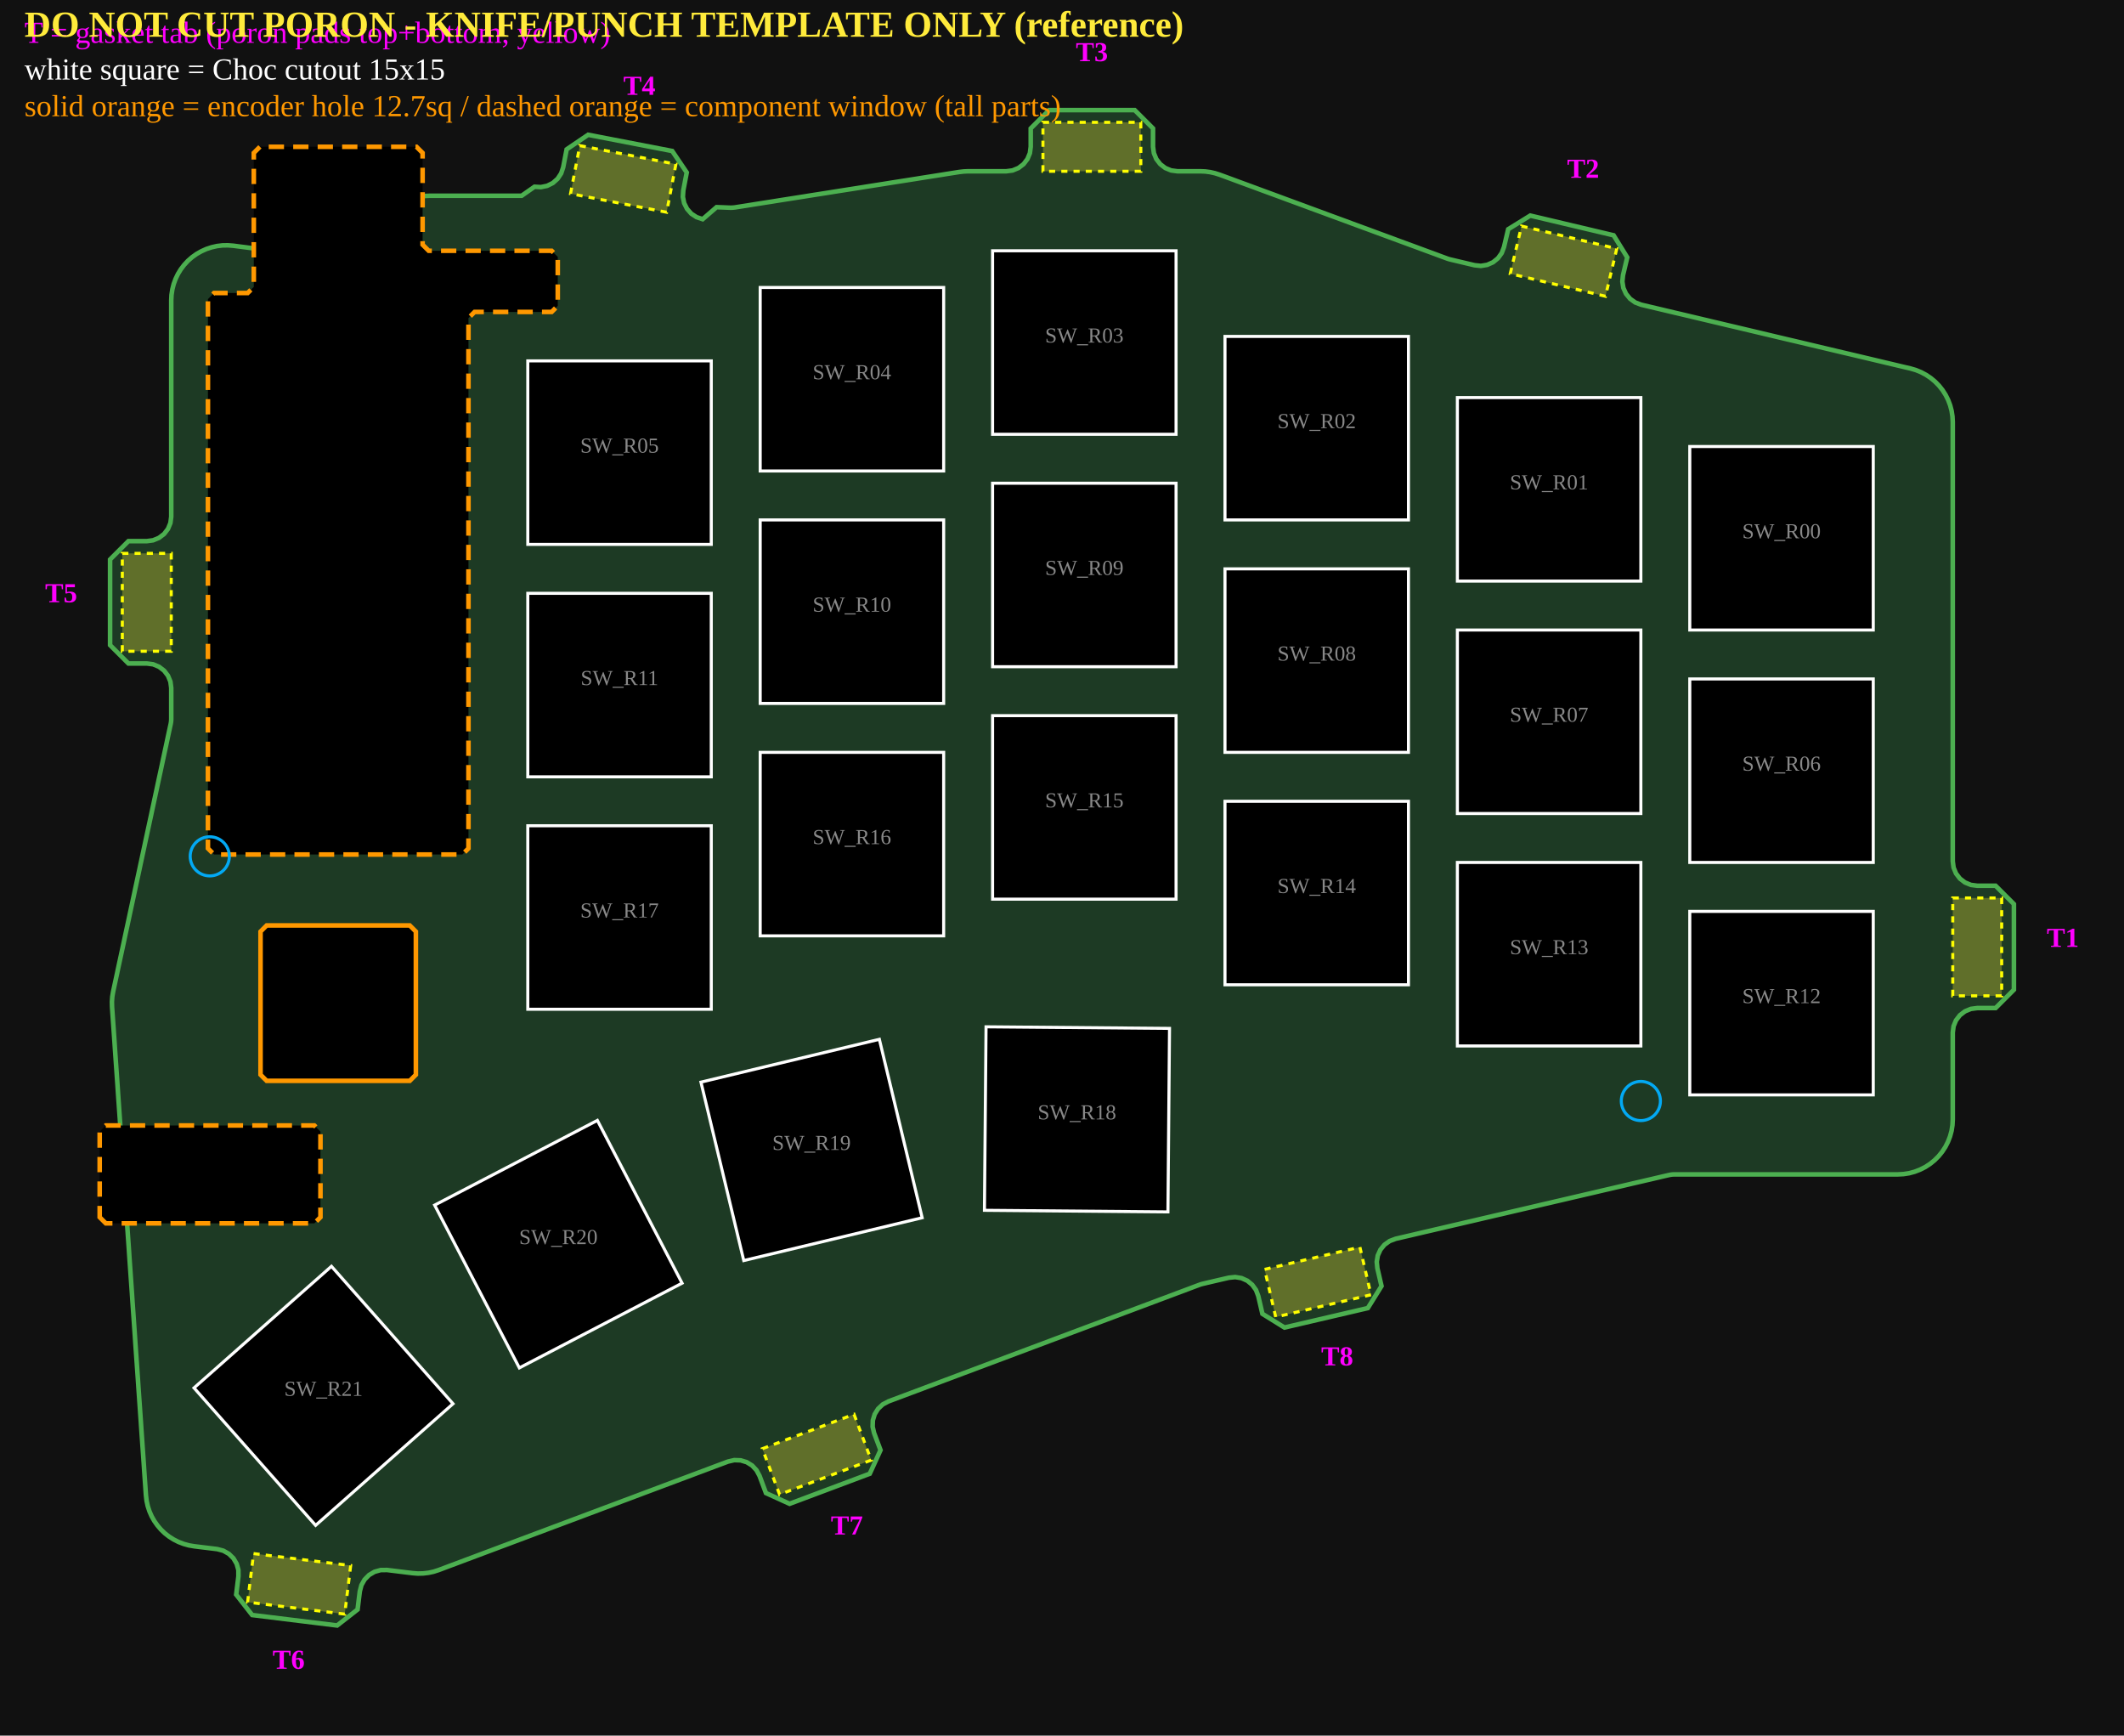
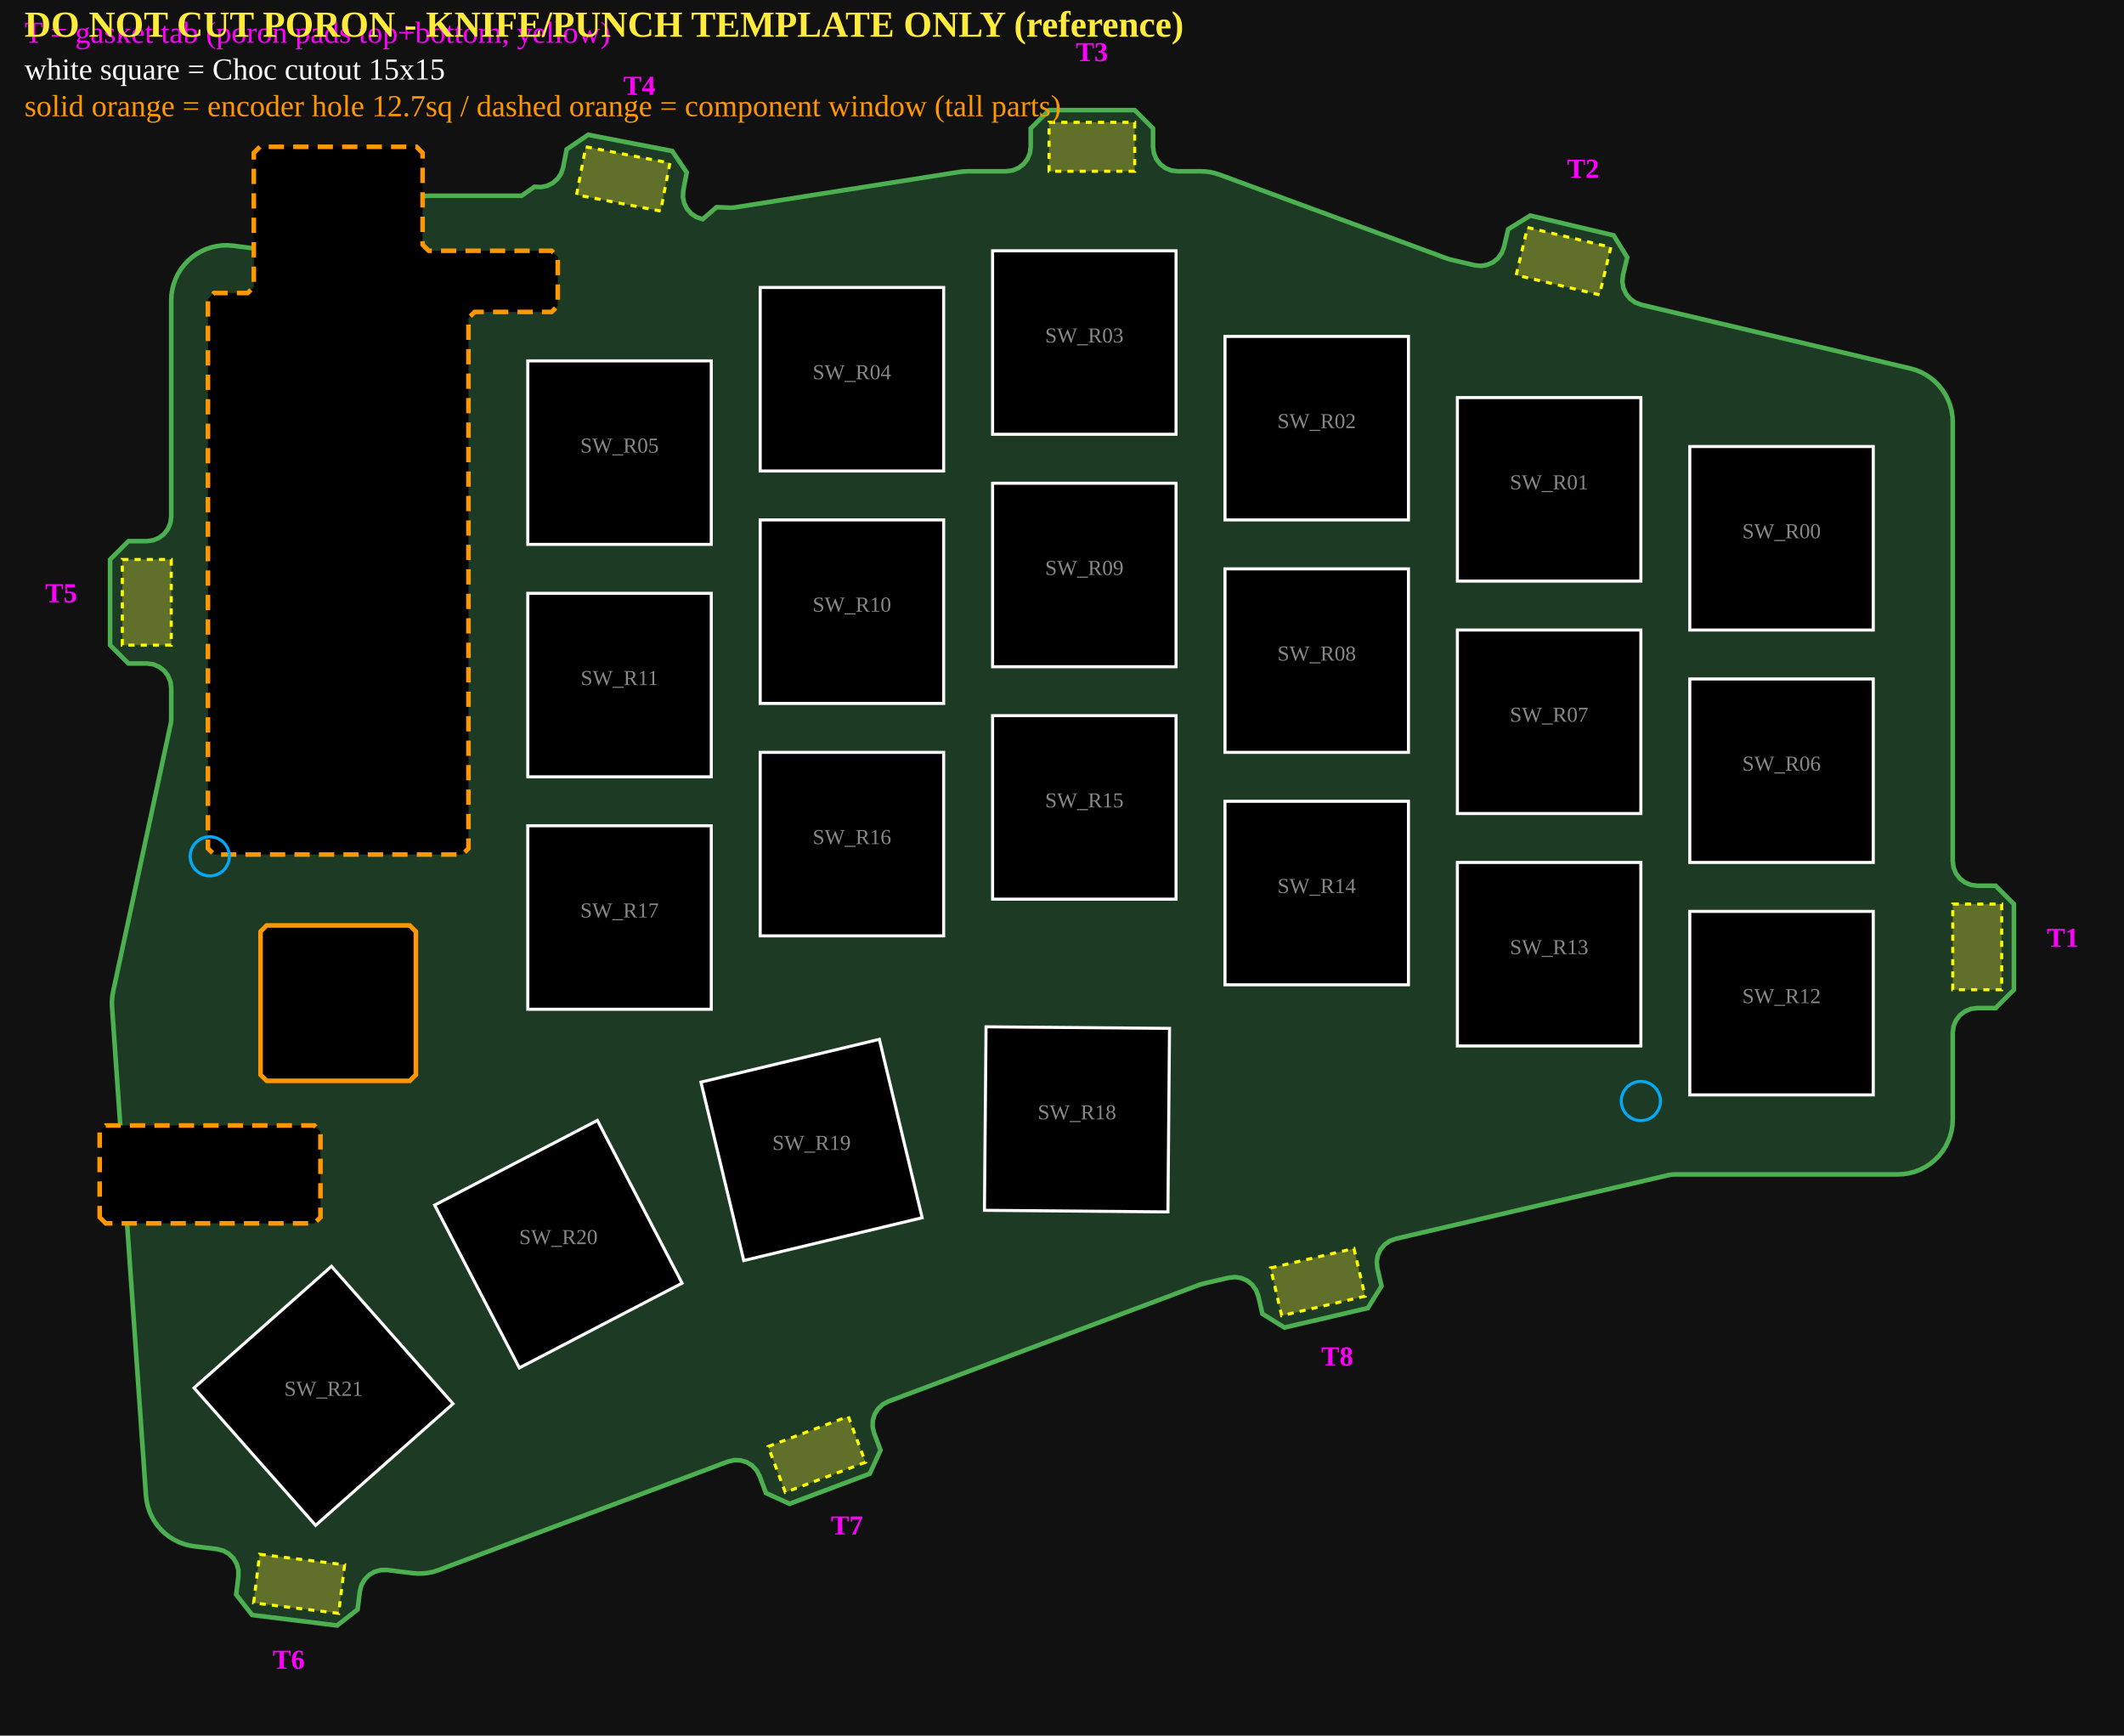
<svg xmlns="http://www.w3.org/2000/svg" width="694.6" height="567.49" viewBox="0 0 694.6 567.49">
  <rect width="694.6" height="567.49" fill="#111" />
  <polygon points="638.6,366.0 638.6,364.0 638.6,362.0 638.6,360.0 638.6,358.0 638.6,356.0 638.6,354.0 638.6,352.0 638.6,350.0 638.6,348.0 638.6,346.0 638.6,344.0 638.6,342.0 638.6,337.61 638.87,335.54 639.67,333.61 640.94,331.95 642.6,330.68 644.53,329.88 646.6,329.61 652.6,329.61 658.6,323.61 658.6,295.61 652.6,289.61 646.6,289.61 644.53,289.34 642.6,288.54 640.94,287.27 639.67,285.61 638.87,283.68 638.6,281.61 638.6,276.0 638.6,274.0 638.6,272.0 638.6,270.0 638.6,268.0 638.6,266.0 638.6,264.0 638.6,262.0 638.6,260.0 638.6,258.0 638.6,256.0 638.6,254.0 638.6,252.0 638.6,250.0 638.6,248.0 638.6,246.0 638.6,244.0 638.6,242.0 638.6,240.0 638.6,238.0 638.6,236.0 638.6,234.0 638.6,232.0 638.6,230.0 638.6,228.0 638.6,226.0 638.6,224.0 638.6,222.0 638.6,220.0 638.6,218.0 638.6,216.0 638.6,214.0 638.6,212.0 638.6,210.0 638.6,208.0 638.6,206.0 638.6,204.0 638.6,202.0 638.6,200.0 638.6,198.0 638.6,196.0 638.6,194.0 638.6,192.0 638.6,190.0 638.6,188.0 638.6,186.0 638.6,184.0 638.6,182.0 638.6,180.0 638.6,178.0 638.6,176.0 638.6,174.0 638.6,172.0 638.6,170.0 638.6,168.0 638.6,166.0 638.6,164.0 638.6,162.0 638.6,160.0 638.6,158.0 638.6,156.0 638.6,154.0 638.6,152.0 638.6,150.0 638.6,148.0 638.6,146.0 638.6,144.0 638.6,142.0 638.6,140.0 638.6,138.0 638.5,136.15 638.22,134.32 637.75,132.53 637.1,130.8 636.27,129.14 635.28,127.58 634.12,126.12 632.83,124.8 631.41,123.61 629.88,122.58 628.24,121.7 626.53,121.0 624.75,120.48 622.77,120.02 620.79,119.55 618.81,119.08 616.83,118.61 614.85,118.14 612.87,117.67 610.89,117.2 608.91,116.73 606.93,116.26 604.95,115.79 602.97,115.33 600.99,114.86 599.01,114.39 597.03,113.92 595.05,113.45 593.07,112.98 591.09,112.51 589.11,112.04 587.13,111.57 585.15,111.11 583.17,110.64 581.19,110.17 579.21,109.7 577.23,109.23 575.25,108.76 573.27,108.29 571.29,107.82 569.31,107.35 567.33,106.88 565.35,106.42 563.37,105.95 561.39,105.48 559.41,105.01 557.43,104.54 555.45,104.07 553.47,103.6 551.49,103.13 549.51,102.66 547.53,102.2 545.55,101.73 543.57,101.26 541.59,100.79 536.7,99.63 534.75,98.89 533.06,97.67 531.74,96.05 530.88,94.14 530.55,92.08 530.76,90.0 532.15,84.16 527.69,76.94 500.44,70.49 493.22,74.95 491.84,80.78 491.1,82.74 489.88,84.43 488.26,85.75 486.35,86.6 484.29,86.94 482.21,86.72 478.23,85.78 476.25,85.31 474.27,84.84 473.81,84.72 473.35,84.57 471.39,83.85 469.43,83.12 467.47,82.4 465.51,81.68 463.55,80.95 461.58,80.23 459.62,79.51 457.66,78.79 455.7,78.06 453.74,77.34 451.78,76.62 449.82,75.9 447.86,75.17 445.89,74.45 443.93,73.73 441.97,73.01 440.01,72.28 438.05,71.56 436.09,70.84 434.13,70.12 432.17,69.39 430.2,68.67 428.24,67.95 426.28,67.22 424.32,66.5 422.36,65.78 420.4,65.06 418.44,64.33 416.48,63.61 414.51,62.89 412.55,62.17 410.59,61.44 408.63,60.72 406.67,60.0 404.71,59.28 402.75,58.55 400.79,57.83 398.82,57.11 397.31,56.63 395.76,56.28 394.19,56.07 392.6,56.0 390.6,56.0 385.07,56.0 383.0,55.73 381.07,54.93 379.42,53.66 378.14,52.0 377.35,50.07 377.07,48.0 377.07,42.0 371.07,36.0 343.07,36.0 337.07,42.0 337.07,48.0 336.8,50.07 336.0,52.0 334.73,53.66 333.07,54.93 331.14,55.73 329.07,56.0 324.6,56.0 322.6,56.0 320.6,56.0 318.6,56.0 316.6,56.0 315.19,56.06 313.79,56.22 311.75,56.54 309.71,56.86 307.67,57.19 305.63,57.51 303.59,57.83 301.55,58.15 299.51,58.48 297.47,58.8 295.43,59.12 293.38,59.44 291.34,59.76 289.3,60.09 287.26,60.41 285.22,60.73 283.18,61.05 281.14,61.38 279.1,61.7 277.06,62.02 275.02,62.34 272.98,62.66 270.94,62.99 268.89,63.31 266.85,63.63 264.81,63.95 262.77,64.28 260.73,64.6 258.69,64.92 256.65,65.24 254.61,65.56 252.57,65.89 250.53,66.21 248.49,66.53 246.45,66.85 244.41,67.18 242.36,67.5 240.32,67.82 239.54,67.9 238.76,67.91 236.55,67.82 234.34,67.74 229.79,71.67 227.81,71.01 226.06,69.86 224.68,68.29 223.74,66.43 223.32,64.38 223.45,62.3 224.58,56.4 219.83,49.38 192.34,44.07 185.31,48.83 184.17,54.72 183.51,56.7 182.36,58.44 180.8,59.83 178.93,60.76 176.89,61.18 174.8,61.06 170.6,64.0 168.6,64.0 166.6,64.0 164.6,64.0 162.6,64.0 160.6,64.0 158.6,64.0 156.6,64.0 154.6,64.0 152.6,64.0 150.6,64.0 148.6,64.0 146.6,64.0 144.6,64.0 142.6,64.0 140.6,64.0 138.94,64.08 137.3,64.3 135.69,64.68 134.12,65.21 132.6,65.88 132.6,67.93 132.6,69.99 132.6,72.04 132.6,74.1 132.6,76.16 132.6,78.21 132.6,80.27 132.6,82.33 132.6,84.38 132.6,86.44 132.6,88.49 132.6,90.55 132.6,92.61 132.6,94.66 132.6,96.72 132.6,98.78 132.6,100.83 132.6,102.89 132.6,104.94 132.6,107.0 130.6,107.0 128.6,107.0 126.6,107.0 124.6,107.0 122.6,107.0 120.6,107.0 118.6,107.0 116.6,107.0 114.6,107.0 112.6,107.0 110.6,107.0 108.6,107.0 106.6,107.0 104.6,107.0 102.6,107.0 100.6,107.0 98.6,107.0 96.6,107.0 94.6,107.0 92.6,107.0 90.6,107.0 88.6,107.0 88.6,104.91 88.6,102.82 88.6,100.74 88.6,98.65 88.6,96.56 88.6,94.47 88.6,92.39 88.6,90.3 88.6,88.21 88.6,86.12 88.6,84.04 88.6,81.95 86.55,81.68 84.51,81.42 82.46,81.15 80.42,80.88 78.37,80.62 76.32,80.35 74.53,80.21 72.73,80.24 70.94,80.46 69.19,80.86 67.48,81.42 65.84,82.16 64.28,83.05 62.81,84.1 61.46,85.28 60.24,86.6 59.14,88.04 58.2,89.57 57.42,91.19 56.8,92.88 56.36,94.62 56.09,96.4 56.0,98.2 56.0,100.21 56.0,102.22 56.0,104.24 56.0,106.25 56.0,108.26 56.0,110.27 56.0,112.29 56.0,114.3 56.0,116.31 56.0,118.32 56.0,120.34 56.0,122.35 56.0,124.36 56.0,126.37 56.0,128.38 56.0,130.4 56.0,132.41 56.0,134.42 56.0,136.43 56.0,138.45 56.0,140.46 56.0,142.47 56.0,144.48 56.0,146.5 56.0,148.51 56.0,150.52 56.0,152.53 56.0,154.54 56.0,156.56 56.0,158.57 56.0,160.58 56.0,162.59 56.0,164.61 56.0,168.94 55.73,171.01 54.93,172.94 53.66,174.59 52.0,175.86 50.07,176.66 48.0,176.94 42.0,176.94 36.0,182.94 36.0,210.94 42.0,216.94 48.0,216.94 50.07,217.21 52.0,218.01 53.66,219.28 54.93,220.94 55.73,222.87 56.0,224.94 56.0,229.0 56.0,231.01 56.0,233.02 56.0,235.04 55.98,235.6 55.92,236.16 55.82,236.72 55.39,238.7 54.96,240.69 54.54,242.68 54.11,244.67 53.68,246.66 53.25,248.65 52.83,250.64 52.4,252.63 51.97,254.61 51.54,256.6 51.12,258.59 50.69,260.58 50.26,262.57 49.83,264.56 49.41,266.55 48.98,268.53 48.55,270.52 48.12,272.51 47.69,274.5 47.27,276.49 46.84,278.48 46.41,280.47 45.98,282.45 45.56,284.44 45.13,286.43 44.7,288.42 44.27,290.41 43.85,292.4 43.42,294.39 42.99,296.38 42.56,298.36 42.14,300.35 41.71,302.34 41.28,304.33 40.85,306.32 40.43,308.31 40.0,310.3 39.57,312.28 39.14,314.27 38.71,316.26 38.29,318.25 37.86,320.24 37.43,322.23 37.0,324.22 36.72,325.88 36.6,327.56 36.64,329.25 36.78,331.24 36.92,333.24 37.06,335.24 37.2,337.23 37.34,339.23 37.48,341.23 37.61,343.22 37.75,345.22 37.89,347.22 38.03,349.21 38.17,351.21 38.31,353.21 38.45,355.2 38.58,357.2 38.72,359.2 38.86,361.19 39.0,363.19 39.14,365.19 39.28,367.18 39.42,369.18 39.55,371.18 39.69,373.17 39.83,375.17 39.97,377.17 40.11,379.16 40.25,381.16 40.38,383.15 40.52,385.15 40.66,387.15 40.8,389.14 40.94,391.14 41.08,393.14 41.22,395.13 41.35,397.13 41.49,399.13 41.63,401.12 41.77,403.12 41.91,405.12 42.05,407.11 42.19,409.11 42.32,411.11 42.46,413.1 42.6,415.1 42.74,417.1 42.88,419.09 43.02,421.09 43.16,423.09 43.29,425.08 43.43,427.08 43.57,429.08 43.71,431.07 43.85,433.07 43.99,435.07 44.13,437.06 44.26,439.06 44.4,441.05 44.54,443.05 44.68,445.05 44.82,447.04 44.96,449.04 45.1,451.04 45.23,453.03 45.37,455.03 45.51,457.03 45.65,459.02 45.79,461.02 45.93,463.02 46.07,465.01 46.2,467.01 46.34,469.01 46.48,471.0 46.62,473.0 46.76,475.0 46.9,476.99 47.04,478.99 47.17,480.99 47.31,482.98 47.45,484.98 47.59,486.98 47.73,488.97 47.94,490.73 48.32,492.46 48.87,494.15 49.58,495.77 50.45,497.31 51.47,498.76 52.62,500.11 53.9,501.34 55.3,502.43 56.8,503.38 58.38,504.18 60.03,504.81 61.74,505.29 63.49,505.59 65.59,505.85 71.01,506.51 73.03,507.04 74.85,508.07 76.34,509.53 77.4,511.33 77.96,513.34 77.97,515.43 77.24,521.39 82.46,528.07 110.25,531.49 116.94,526.27 117.67,520.32 118.2,518.3 119.23,516.48 120.69,514.99 122.49,513.93 124.5,513.37 126.59,513.35 130.73,513.86 132.83,514.12 134.93,514.38 136.65,514.51 138.38,514.47 140.1,514.27 141.8,513.9 143.44,513.37 145.33,512.66 147.21,511.95 149.1,511.25 150.99,510.54 152.87,509.83 154.76,509.13 156.64,508.42 158.53,507.71 160.41,507.01 162.3,506.3 164.18,505.59 166.07,504.89 167.95,504.18 169.84,503.47 171.72,502.77 173.61,502.06 175.49,501.35 177.38,500.65 179.26,499.94 181.15,499.23 183.03,498.53 184.92,497.82 186.81,497.11 188.69,496.41 190.58,495.7 192.46,494.99 194.35,494.29 196.23,493.58 198.12,492.87 200.0,492.17 201.89,491.46 203.77,490.75 205.66,490.05 207.54,489.34 209.43,488.63 211.31,487.92 213.2,487.22 215.08,486.51 216.97,485.8 218.85,485.1 220.74,484.39 222.63,483.68 224.51,482.98 226.4,482.27 228.28,481.56 230.17,480.86 232.05,480.15 233.94,479.44 238.09,477.89 240.12,477.42 242.21,477.49 244.21,478.1 245.98,479.2 247.4,480.73 248.39,482.57 250.49,488.19 258.22,491.7 284.43,481.87 287.95,474.15 285.84,468.53 285.37,466.5 285.44,464.41 286.05,462.41 287.15,460.64 288.68,459.21 290.52,458.23 296.15,456.12 298.04,455.41 299.92,454.71 301.81,454.0 303.69,453.29 305.58,452.59 307.46,451.88 309.35,451.17 311.23,450.47 313.12,449.76 315.0,449.05 316.89,448.35 318.77,447.64 320.66,446.93 322.54,446.23 324.43,445.52 326.32,444.81 328.2,444.11 330.09,443.4 331.97,442.69 333.86,441.99 335.74,441.28 337.63,440.57 339.51,439.87 341.4,439.16 343.28,438.45 345.17,437.74 347.05,437.04 348.94,436.33 350.82,435.62 352.71,434.92 354.59,434.21 356.48,433.5 358.37,432.8 360.25,432.09 362.14,431.38 364.02,430.68 365.91,429.97 367.79,429.26 369.68,428.56 371.56,427.85 373.45,427.14 375.33,426.44 377.22,425.73 379.1,425.02 380.99,424.32 382.87,423.61 384.76,422.9 386.64,422.2 388.53,421.49 390.41,420.78 392.3,420.08 392.79,419.91 393.29,419.78 395.25,419.32 397.2,418.86 401.87,417.78 403.95,417.57 406.01,417.91 407.91,418.77 409.52,420.1 410.74,421.79 411.48,423.75 412.84,429.59 420.05,434.07 447.31,427.71 451.79,420.51 450.43,414.66 450.23,412.58 450.57,410.52 451.43,408.62 452.75,407.01 454.45,405.79 456.41,405.05 461.71,403.82 463.67,403.36 465.62,402.9 467.58,402.45 469.53,401.99 471.49,401.54 473.44,401.08 475.4,400.62 477.35,400.17 479.31,399.71 481.26,399.26 483.22,398.8 485.17,398.34 487.13,397.89 489.08,397.43 491.04,396.98 492.99,396.52 494.95,396.06 496.9,395.61 498.86,395.15 500.81,394.7 502.77,394.24 504.72,393.78 506.68,393.33 508.63,392.87 510.59,392.42 512.54,391.96 514.5,391.5 516.45,391.05 518.41,390.59 520.36,390.14 522.32,389.68 524.27,389.22 526.23,388.77 528.18,388.31 530.14,387.86 532.09,387.4 534.05,386.94 536.0,386.49 537.96,386.03 539.91,385.58 541.87,385.12 543.82,384.66 545.78,384.21 546.38,384.09 546.98,384.02 547.59,384.0 549.62,384.0 551.65,384.0 553.68,384.0 555.7,384.0 557.73,384.0 559.76,384.0 561.79,384.0 563.82,384.0 565.84,384.0 567.87,384.0 569.9,384.0 571.93,384.0 573.96,384.0 575.98,384.0 578.01,384.0 580.04,384.0 582.07,384.0 584.1,384.0 586.12,384.0 588.15,384.0 590.18,384.0 592.21,384.0 594.24,384.0 596.26,384.0 598.29,384.0 600.32,384.0 602.35,384.0 604.38,384.0 606.4,384.0 608.43,384.0 610.46,384.0 612.49,384.0 614.52,384.0 616.54,384.0 618.57,384.0 620.6,384.0 622.48,383.9 624.34,383.61 626.16,383.12 627.92,382.44 629.6,381.59 631.18,380.56 632.64,379.38 633.98,378.04 635.16,376.58 636.19,375.0 637.04,373.32 637.72,371.56 638.21,369.74 638.5,367.88" fill="#1d3a24" stroke="#4caf50" stroke-width="1.5" />
  <polygon points="552.6,206.0 612.6,206.0 612.6,146.0 552.6,146.0" fill="#000" stroke="#fff" stroke-width="1" />
  <polygon points="476.6,190.0 536.6,190.0 536.6,130.0 476.6,130.0" fill="#000" stroke="#fff" stroke-width="1" />
  <polygon points="400.6,170.0 460.6,170.0 460.6,110.0 400.6,110.0" fill="#000" stroke="#fff" stroke-width="1" />
  <polygon points="324.6,142.0 384.6,142.0 384.6,82.0 324.6,82.0" fill="#000" stroke="#fff" stroke-width="1" />
  <polygon points="248.6,154.0 308.6,154.0 308.6,94.0 248.6,94.0" fill="#000" stroke="#fff" stroke-width="1" />
  <polygon points="172.6,178.0 232.6,178.0 232.6,118.0 172.6,118.0" fill="#000" stroke="#fff" stroke-width="1" />
  <polygon points="552.6,282.0 612.6,282.0 612.6,222.0 552.6,222.0" fill="#000" stroke="#fff" stroke-width="1" />
  <polygon points="476.6,266.0 536.6,266.0 536.6,206.0 476.6,206.0" fill="#000" stroke="#fff" stroke-width="1" />
  <polygon points="400.6,246.0 460.6,246.0 460.6,186.0 400.6,186.0" fill="#000" stroke="#fff" stroke-width="1" />
  <polygon points="324.6,218.0 384.6,218.0 384.6,158.0 324.6,158.0" fill="#000" stroke="#fff" stroke-width="1" />
  <polygon points="248.6,230.0 308.6,230.0 308.6,170.0 248.6,170.0" fill="#000" stroke="#fff" stroke-width="1" />
  <polygon points="172.6,254.0 232.6,254.0 232.6,194.0 172.6,194.0" fill="#000" stroke="#fff" stroke-width="1" />
  <polygon points="552.6,358.0 612.6,358.0 612.6,298.0 552.6,298.0" fill="#000" stroke="#fff" stroke-width="1" />
  <polygon points="476.6,342.0 536.6,342.0 536.6,282.0 476.6,282.0" fill="#000" stroke="#fff" stroke-width="1" />
  <polygon points="400.6,322.0 460.6,322.0 460.6,262.0 400.6,262.0" fill="#000" stroke="#fff" stroke-width="1" />
  <polygon points="324.6,294.0 384.6,294.0 384.6,234.0 324.6,234.0" fill="#000" stroke="#fff" stroke-width="1" />
  <polygon points="248.6,306.0 308.6,306.0 308.6,246.0 248.6,246.0" fill="#000" stroke="#fff" stroke-width="1" />
  <polygon points="172.6,330.0 232.6,330.0 232.6,270.0 172.6,270.0" fill="#000" stroke="#fff" stroke-width="1" />
  <polygon points="321.94,395.74 381.94,396.26 382.46,336.26 322.46,335.74" fill="#000" stroke="#fff" stroke-width="1" />
  <polygon points="243.23,412.17 301.57,398.17 287.57,339.83 229.23,353.83" fill="#000" stroke="#fff" stroke-width="1" />
  <polygon points="169.84,447.26 223.06,419.56 195.36,366.34 142.14,394.04" fill="#000" stroke="#fff" stroke-width="1" />
  <polygon points="103.21,498.75 148.15,458.99 108.39,414.05 63.45,453.81" fill="#000" stroke="#fff" stroke-width="1" />
  <polygon points="85.0,48.0 83.0,50.0 83.0,93.8 81.0,95.8 70.0,95.8 68.0,97.8 68.0,277.4 70.0,279.4 151.2,279.4 153.2,277.4 153.2,104.0 155.2,102.0 180.4,102.0 182.4,100.0 182.4,84.0 180.4,82.0 140.2,82.0 138.2,80.0 138.2,50.0 136.2,48.0" fill="#000" stroke="#ff9800" stroke-width="1.5" stroke-dasharray="5,3" />
  <polygon points="32.6,398.0 34.6,400.0 102.8,400.0 104.8,398.0 104.8,370.0 102.8,368.0 34.6,368.0 32.6,370.0" fill="#000" stroke="#ff9800" stroke-width="1.5" stroke-dasharray="5,3" />
  <polygon points="85.2,351.4 87.2,353.4 134.0,353.4 136.0,351.4 136.0,304.6 134.0,302.6 87.2,302.6 85.2,304.6" fill="#000" stroke="#ff9800" stroke-width="1.5" />
-   <polygon points="638.6,325.61 638.6,293.61 654.6,293.61 654.6,325.61" fill="rgba(255,235,59,0.30)" stroke="#ff0" stroke-width="1" stroke-dasharray="2,2" />
+   <polygon points="638.6,323.61 638.6,295.61 654.6,295.61 654.6,323.61" fill="rgba(255,235,59,0.30)" stroke="#ff0" stroke-width="1" stroke-dasharray="2,2" />
  <text x="674.6" y="309.6" fill="#f0f" font-size="9" font-weight="bold" text-anchor="middle">T1</text>
-   <polygon points="525.03,96.87 493.89,89.49 497.58,73.92 528.72,81.3" fill="rgba(255,235,59,0.30)" stroke="#ff0" stroke-width="1" stroke-dasharray="2,2" />
+   <polygon points="523.08,96.4 495.84,89.95 499.52,74.38 526.77,80.84" fill="rgba(255,235,59,0.30)" stroke="#ff0" stroke-width="1" stroke-dasharray="2,2" />
  <text x="517.73" y="58.13" fill="#f0f" font-size="9" font-weight="bold" text-anchor="middle">T2</text>
-   <polygon points="373.07,56.0 341.07,56.0 341.07,40.0 373.07,40.0" fill="rgba(255,235,59,0.30)" stroke="#ff0" stroke-width="1" stroke-dasharray="2,2" />
+   <polygon points="371.07,56.0 343.07,56.0 343.07,40.0 371.07,40.0" fill="rgba(255,235,59,0.30)" stroke="#ff0" stroke-width="1" stroke-dasharray="2,2" />
  <text x="357.08" y="20.0" fill="#f0f" font-size="9" font-weight="bold" text-anchor="middle">T3</text>
-   <polygon points="218.0,69.39 186.58,63.33 189.61,47.62 221.04,53.68" fill="rgba(255,235,59,0.30)" stroke="#ff0" stroke-width="1" stroke-dasharray="2,2" />
+   <polygon points="216.04,69.01 188.55,63.71 191.58,48.0 219.07,53.3" fill="rgba(255,235,59,0.30)" stroke="#ff0" stroke-width="1" stroke-dasharray="2,2" />
  <text x="209.1" y="31.01" fill="#f0f" font-size="9" font-weight="bold" text-anchor="middle">T4</text>
-   <polygon points="56.0,180.94 56.0,212.94 40.0,212.94 40.0,180.94" fill="rgba(255,235,59,0.30)" stroke="#ff0" stroke-width="1" stroke-dasharray="2,2" />
+   <polygon points="56.0,182.94 56.0,210.94 40.0,210.94 40.0,182.94" fill="rgba(255,235,59,0.30)" stroke="#ff0" stroke-width="1" stroke-dasharray="2,2" />
  <text x="20.0" y="196.92" fill="#f0f" font-size="9" font-weight="bold" text-anchor="middle">T5</text>
-   <polygon points="82.92,507.98 114.68,511.89 112.73,527.77 80.97,523.86" fill="rgba(255,235,59,0.30)" stroke="#ff0" stroke-width="1" stroke-dasharray="2,2" />
+   <polygon points="84.91,508.22 112.7,511.64 110.74,527.52 82.95,524.1" fill="rgba(255,235,59,0.30)" stroke="#ff0" stroke-width="1" stroke-dasharray="2,2" />
  <text x="94.4" y="545.65" fill="#f0f" font-size="9" font-weight="bold" text-anchor="middle">T6</text>
-   <polygon points="249.32,473.68 279.29,462.44 284.9,477.42 254.94,488.66" fill="rgba(255,235,59,0.30)" stroke="#ff0" stroke-width="1" stroke-dasharray="2,2" />
+   <polygon points="251.2,472.97 277.41,463.14 283.03,478.13 256.81,487.96" fill="rgba(255,235,59,0.30)" stroke="#ff0" stroke-width="1" stroke-dasharray="2,2" />
  <text x="276.96" y="501.75" fill="#f0f" font-size="9" font-weight="bold" text-anchor="middle">T7</text>
-   <polygon points="413.56,415.05 444.72,407.78 448.35,423.36 417.19,430.63" fill="rgba(255,235,59,0.30)" stroke="#ff0" stroke-width="1" stroke-dasharray="2,2" />
+   <polygon points="415.5,414.6 442.77,408.23 446.41,423.82 419.14,430.18" fill="rgba(255,235,59,0.30)" stroke="#ff0" stroke-width="1" stroke-dasharray="2,2" />
  <text x="437.3" y="446.46" fill="#f0f" font-size="9" font-weight="bold" text-anchor="middle">T8</text>
  <text x="8" y="14" fill="#f0f" font-size="10">T = gasket tab (poron pads top+bottom, yellow)</text>
  <text x="8" y="26" fill="#fff" font-size="10">white square = Choc cutout 15x15</text>
  <text x="8" y="38" fill="#ff9800" font-size="10">solid orange = encoder hole 12.7sq / dashed orange = component window (tall parts)</text>
  <circle cx="68.6" cy="280.0" r="6.4" fill="none" stroke="#03a9f4" stroke-width="1" />
  <circle cx="536.6" cy="360.0" r="6.4" fill="none" stroke="#03a9f4" stroke-width="1" />
  <text x="582.6" y="176.0" fill="#888" font-size="7" text-anchor="middle">SW_R00</text>
  <text x="506.6" y="160.0" fill="#888" font-size="7" text-anchor="middle">SW_R01</text>
  <text x="430.6" y="140.0" fill="#888" font-size="7" text-anchor="middle">SW_R02</text>
  <text x="354.6" y="112.0" fill="#888" font-size="7" text-anchor="middle">SW_R03</text>
  <text x="278.6" y="124.0" fill="#888" font-size="7" text-anchor="middle">SW_R04</text>
  <text x="202.6" y="148.0" fill="#888" font-size="7" text-anchor="middle">SW_R05</text>
  <text x="582.6" y="252.0" fill="#888" font-size="7" text-anchor="middle">SW_R06</text>
  <text x="506.6" y="236.0" fill="#888" font-size="7" text-anchor="middle">SW_R07</text>
  <text x="430.6" y="216.0" fill="#888" font-size="7" text-anchor="middle">SW_R08</text>
  <text x="354.6" y="188.0" fill="#888" font-size="7" text-anchor="middle">SW_R09</text>
  <text x="278.6" y="200.0" fill="#888" font-size="7" text-anchor="middle">SW_R10</text>
  <text x="202.6" y="224.0" fill="#888" font-size="7" text-anchor="middle">SW_R11</text>
  <text x="582.6" y="328.0" fill="#888" font-size="7" text-anchor="middle">SW_R12</text>
  <text x="506.6" y="312.0" fill="#888" font-size="7" text-anchor="middle">SW_R13</text>
  <text x="430.6" y="292.0" fill="#888" font-size="7" text-anchor="middle">SW_R14</text>
  <text x="354.6" y="264.0" fill="#888" font-size="7" text-anchor="middle">SW_R15</text>
  <text x="278.6" y="276.0" fill="#888" font-size="7" text-anchor="middle">SW_R16</text>
  <text x="202.6" y="300.0" fill="#888" font-size="7" text-anchor="middle">SW_R17</text>
  <text x="352.2" y="366.0" fill="#888" font-size="7" text-anchor="middle">SW_R18</text>
  <text x="265.4" y="376.0" fill="#888" font-size="7" text-anchor="middle">SW_R19</text>
  <text x="182.6" y="406.8" fill="#888" font-size="7" text-anchor="middle">SW_R20</text>
  <text x="105.8" y="456.4" fill="#888" font-size="7" text-anchor="middle">SW_R21</text>
  <text x="8" y="12.0" fill="#ffeb3b" font-size="12" font-weight="bold">DO NOT CUT PORON - KNIFE/PUNCH TEMPLATE ONLY (reference)</text>
</svg>
